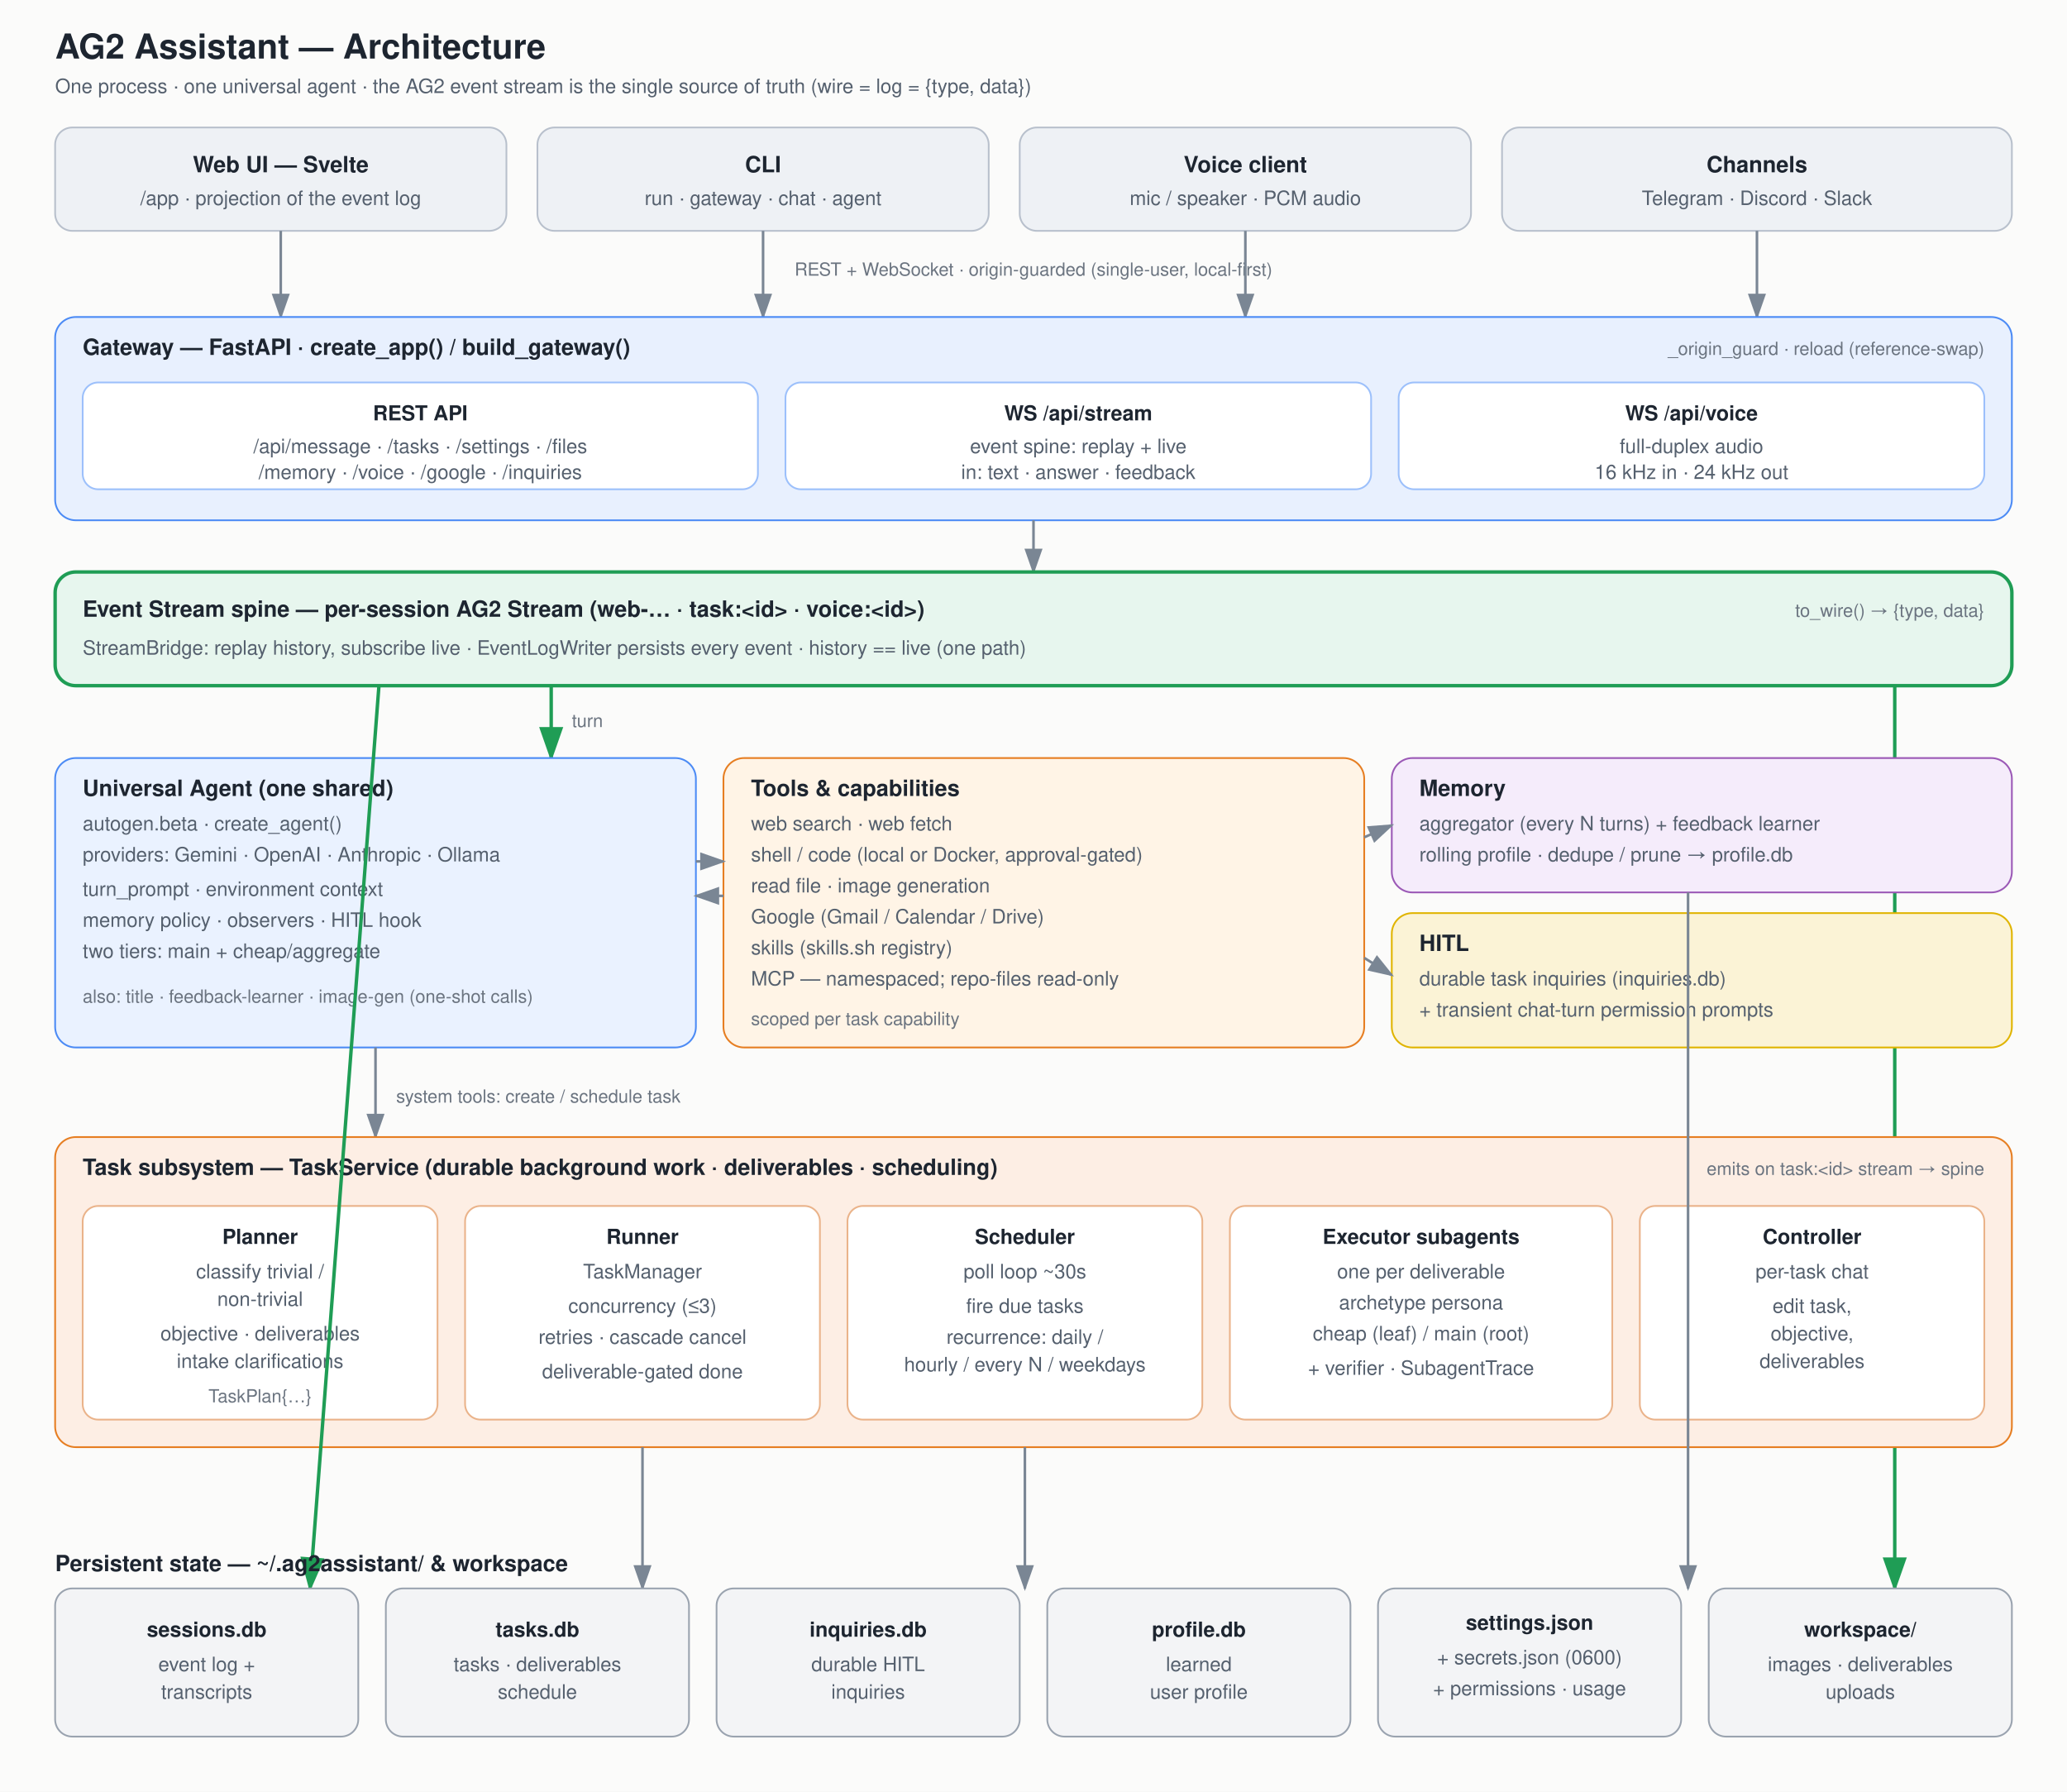
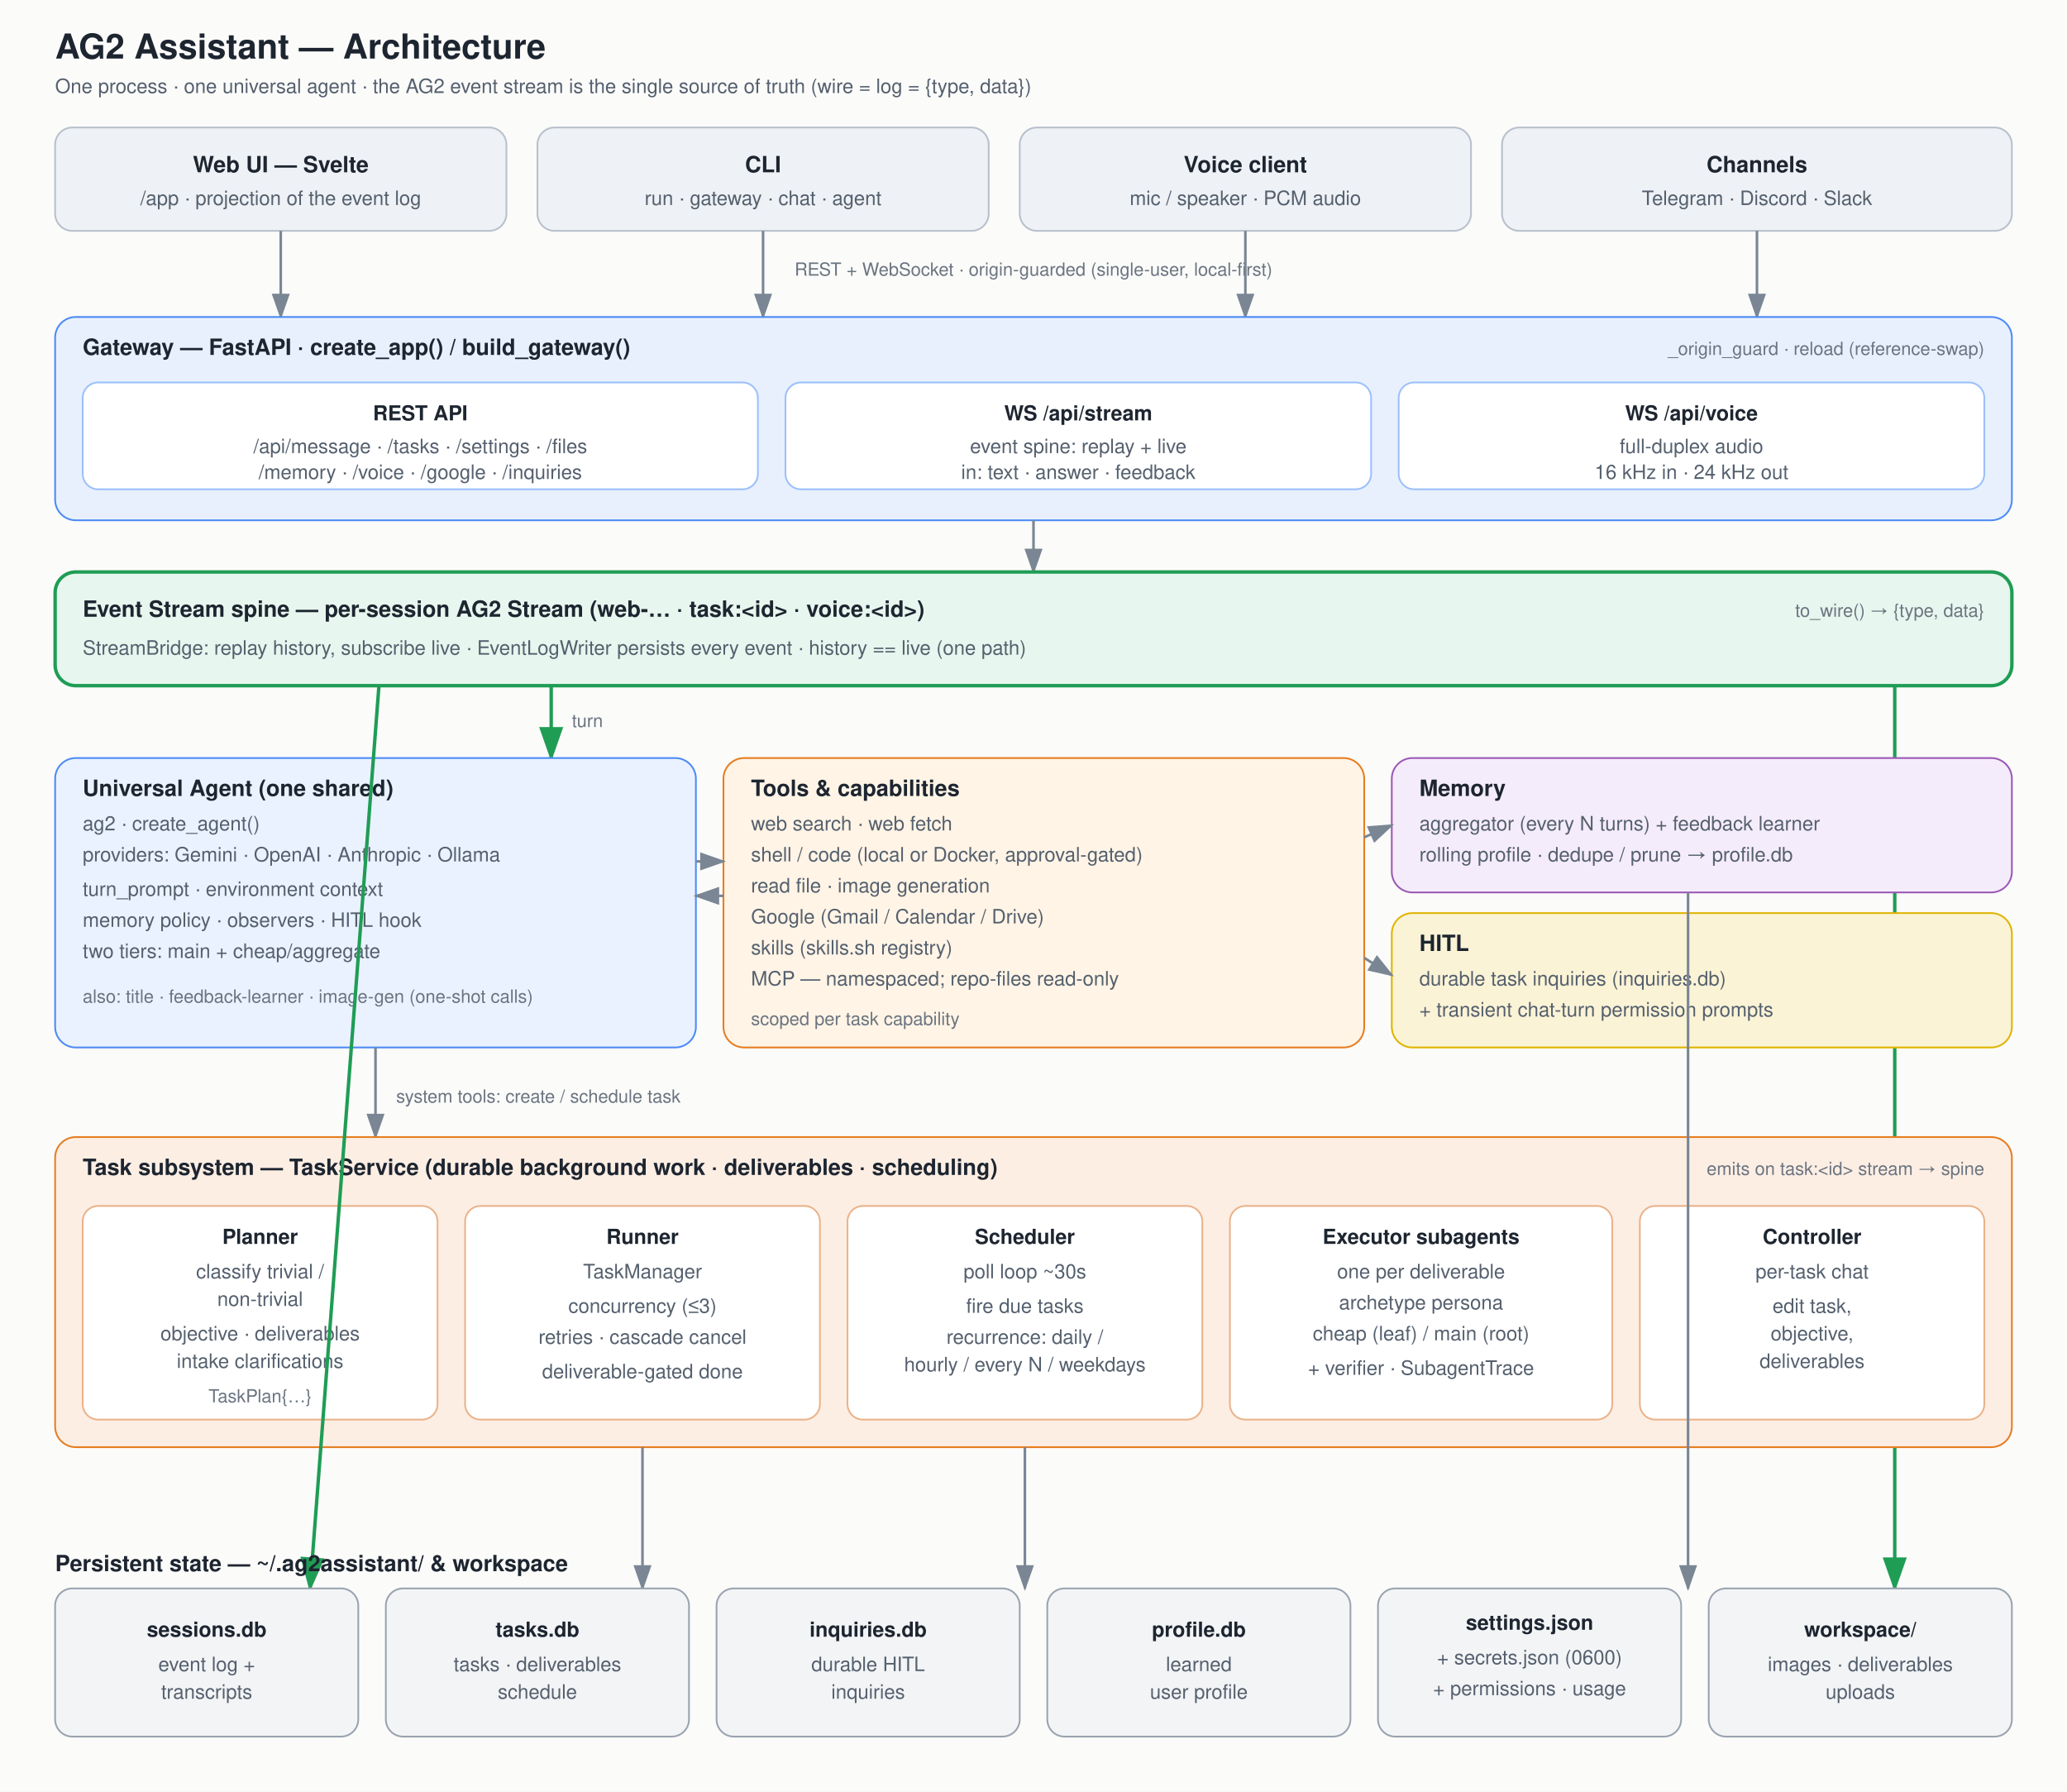
<svg xmlns="http://www.w3.org/2000/svg" viewBox="0 0 1200 1040" font-family="system-ui, -apple-system, Helvetica, sans-serif" font-size="13">
  <defs>
    <marker id="arrow" markerWidth="10" markerHeight="7" refX="9" refY="3.5" orient="auto">
      <polygon points="0 0, 10 3.5, 0 7" fill="#7a8694" />
    </marker>
    <marker id="arrowG" markerWidth="10" markerHeight="7" refX="9" refY="3.5" orient="auto">
      <polygon points="0 0, 10 3.5, 0 7" fill="#1f9d55" />
    </marker>
    <style>
      .lbl { fill:#1d2530; }
      .sub { fill:#55606e; font-size:11.5px; }
      .hd  { font-weight:700; fill:#1d2530; }
      .tiny{ fill:#6b7480; font-size:10.5px; }
      .edge{ stroke:#7a8694; stroke-width:1.5; fill:none; }
      .edgeG{ stroke:#1f9d55; stroke-width:2; fill:none; }
    </style>
  </defs>
  <rect x="0" y="0" width="1200" height="1040" fill="#fbfbfa" />
  <text x="32" y="34" font-size="20" class="hd">AG2 Assistant — Architecture</text>
  <text x="32" y="54" class="sub">One process · one universal agent · the AG2 event stream is the single source of truth (wire = log = {type, data})</text>
  <g>
    <rect x="32" y="74" width="262" height="60" rx="10" fill="#eef1f5" stroke="#b8c0cc" />
    <text x="163" y="100" text-anchor="middle" class="hd">Web UI — Svelte</text>
    <text x="163" y="119" text-anchor="middle" class="sub">/app · projection of the event log</text>
    <rect x="312" y="74" width="262" height="60" rx="10" fill="#eef1f5" stroke="#b8c0cc" />
    <text x="443" y="100" text-anchor="middle" class="hd">CLI</text>
    <text x="443" y="119" text-anchor="middle" class="sub">run · gateway · chat · agent</text>
    <rect x="592" y="74" width="262" height="60" rx="10" fill="#eef1f5" stroke="#b8c0cc" />
    <text x="723" y="100" text-anchor="middle" class="hd">Voice client</text>
    <text x="723" y="119" text-anchor="middle" class="sub">mic / speaker · PCM audio</text>
    <rect x="872" y="74" width="296" height="60" rx="10" fill="#eef1f5" stroke="#b8c0cc" />
    <text x="1020" y="100" text-anchor="middle" class="hd">Channels</text>
    <text x="1020" y="119" text-anchor="middle" class="sub">Telegram · Discord · Slack</text>
  </g>
  <text x="600" y="160" text-anchor="middle" class="tiny">REST + WebSocket · origin-guarded (single-user, local-first)</text>
  <line x1="163" y1="134" x2="163" y2="184" class="edge" marker-end="url(#arrow)" />
  <line x1="443" y1="134" x2="443" y2="184" class="edge" marker-end="url(#arrow)" />
  <line x1="723" y1="134" x2="723" y2="184" class="edge" marker-end="url(#arrow)" />
  <line x1="1020" y1="134" x2="1020" y2="184" class="edge" marker-end="url(#arrow)" />
  <rect x="32" y="184" width="1136" height="118" rx="12" fill="#e8f0fe" stroke="#4c8bf5" />
  <text x="48" y="206" class="hd">Gateway — FastAPI · create_app() / build_gateway()</text>
  <text x="1152" y="206" text-anchor="end" class="tiny">_origin_guard · reload (reference-swap)</text>
  <rect x="48" y="222" width="392" height="62" rx="9" fill="#fff" stroke="#9cc0fb" />
  <text x="244" y="244" text-anchor="middle" class="hd" font-size="12">REST API</text>
  <text x="244" y="263" text-anchor="middle" class="sub">/api/message · /tasks · /settings · /files</text>
  <text x="244" y="278" text-anchor="middle" class="sub">/memory · /voice · /google · /inquiries</text>
  <rect x="456" y="222" width="340" height="62" rx="9" fill="#fff" stroke="#9cc0fb" />
  <text x="626" y="244" text-anchor="middle" class="hd" font-size="12">WS /api/stream</text>
  <text x="626" y="263" text-anchor="middle" class="sub">event spine: replay + live</text>
  <text x="626" y="278" text-anchor="middle" class="sub">in: text · answer · feedback</text>
  <rect x="812" y="222" width="340" height="62" rx="9" fill="#fff" stroke="#9cc0fb" />
  <text x="982" y="244" text-anchor="middle" class="hd" font-size="12">WS /api/voice</text>
  <text x="982" y="263" text-anchor="middle" class="sub">full-duplex audio</text>
  <text x="982" y="278" text-anchor="middle" class="sub">16 kHz in · 24 kHz out</text>
  <line x1="600" y1="302" x2="600" y2="332" class="edge" marker-end="url(#arrow)" />
  <rect x="32" y="332" width="1136" height="66" rx="12" fill="#e7f6ee" stroke="#1f9d55" stroke-width="2" />
  <text x="48" y="358" class="hd">Event Stream spine — per-session AG2 Stream (web-… · task:&lt;id&gt; · voice:&lt;id&gt;)</text>
  <text x="48" y="380" class="sub">StreamBridge: replay history, subscribe live · EventLogWriter persists every event · history == live (one path)</text>
  <text x="1152" y="358" text-anchor="end" class="tiny">to_wire() → {type, data}</text>
  <line x1="320" y1="398" x2="320" y2="440" class="edgeG" marker-end="url(#arrowG)" />
  <text x="332" y="422" class="tiny">turn</text>
  <line x1="1100" y1="398" x2="1100" y2="922" class="edgeG" marker-end="url(#arrowG)" />
  <text x="1112" y="690" class="tiny" transform="rotate(90 1112 690)">persist · replay</text>
  <rect x="32" y="440" width="372" height="168" rx="12" fill="#eaf2ff" stroke="#4c8bf5" />
  <text x="48" y="462" class="hd">Universal Agent (one shared)</text>
-   <text x="48" y="482" class="sub">autogen.beta · create_agent()</text>
+   <text x="48" y="482" class="sub">ag2 · create_agent()</text>
  <text x="48" y="500" class="sub">providers: Gemini · OpenAI · Anthropic · Ollama</text>
  <text x="48" y="520" class="sub">turn_prompt · environment context</text>
  <text x="48" y="538" class="sub">memory policy · observers · HITL hook</text>
  <text x="48" y="556" class="sub">two tiers: main + cheap/aggregate</text>
  <text x="48" y="582" class="tiny">also: title · feedback-learner · image-gen (one-shot calls)</text>
  <rect x="420" y="440" width="372" height="168" rx="12" fill="#fff4e6" stroke="#e67e22" />
  <text x="436" y="462" class="hd">Tools &amp; capabilities</text>
  <text x="436" y="482" class="sub">web search · web fetch</text>
  <text x="436" y="500" class="sub">shell / code (local or Docker, approval-gated)</text>
  <text x="436" y="518" class="sub">read file · image generation</text>
  <text x="436" y="536" class="sub">Google (Gmail / Calendar / Drive)</text>
  <text x="436" y="554" class="sub">skills (skills.sh registry)</text>
  <text x="436" y="572" class="sub">MCP — namespaced; repo-files read-only</text>
  <text x="436" y="595" class="tiny">scoped per task capability</text>
  <rect x="808" y="440" width="360" height="78" rx="12" fill="#f5ecfb" stroke="#9b59b6" />
  <text x="824" y="462" class="hd">Memory</text>
  <text x="824" y="482" class="sub">aggregator (every N turns) + feedback learner</text>
  <text x="824" y="500" class="sub">rolling profile · dedupe / prune → profile.db</text>
  <rect x="808" y="530" width="360" height="78" rx="12" fill="#fbf3d6" stroke="#e0b400" />
  <text x="824" y="552" class="hd">HITL</text>
  <text x="824" y="572" class="sub">durable task inquiries (inquiries.db)</text>
  <text x="824" y="590" class="sub">+ transient chat-turn permission prompts</text>
  <line x1="404" y1="500" x2="420" y2="500" class="edge" marker-end="url(#arrow)" />
  <line x1="420" y1="520" x2="404" y2="520" class="edge" marker-end="url(#arrow)" />
  <line x1="792" y1="486" x2="808" y2="479" class="edge" marker-end="url(#arrow)" />
  <line x1="792" y1="556" x2="808" y2="566" class="edge" marker-end="url(#arrow)" />
  <line x1="218" y1="608" x2="218" y2="660" class="edge" marker-end="url(#arrow)" />
  <text x="230" y="640" class="tiny">system tools: create / schedule task</text>
  <rect x="32" y="660" width="1136" height="180" rx="12" fill="#fdeee4" stroke="#e67e22" />
  <text x="48" y="682" class="hd">Task subsystem — TaskService (durable background work · deliverables · scheduling)</text>
  <text x="1152" y="682" text-anchor="end" class="tiny">emits on task:&lt;id&gt; stream → spine</text>
  <rect x="48" y="700" width="206" height="124" rx="9" fill="#fff" stroke="#eab38a" />
  <text x="151" y="722" text-anchor="middle" class="hd" font-size="12">Planner</text>
  <text x="151" y="742" text-anchor="middle" class="sub">classify trivial /</text>
  <text x="151" y="758" text-anchor="middle" class="sub">non-trivial</text>
  <text x="151" y="778" text-anchor="middle" class="sub">objective · deliverables</text>
  <text x="151" y="794" text-anchor="middle" class="sub">intake clarifications</text>
  <text x="151" y="814" text-anchor="middle" class="tiny">TaskPlan{…}</text>
  <rect x="270" y="700" width="206" height="124" rx="9" fill="#fff" stroke="#eab38a" />
  <text x="373" y="722" text-anchor="middle" class="hd" font-size="12">Runner</text>
  <text x="373" y="742" text-anchor="middle" class="sub">TaskManager</text>
  <text x="373" y="762" text-anchor="middle" class="sub">concurrency (≤3)</text>
  <text x="373" y="780" text-anchor="middle" class="sub">retries · cascade cancel</text>
  <text x="373" y="800" text-anchor="middle" class="sub">deliverable-gated done</text>
  <rect x="492" y="700" width="206" height="124" rx="9" fill="#fff" stroke="#eab38a" />
  <text x="595" y="722" text-anchor="middle" class="hd" font-size="12">Scheduler</text>
  <text x="595" y="742" text-anchor="middle" class="sub">poll loop ~30s</text>
  <text x="595" y="762" text-anchor="middle" class="sub">fire due tasks</text>
  <text x="595" y="780" text-anchor="middle" class="sub">recurrence: daily /</text>
  <text x="595" y="796" text-anchor="middle" class="sub">hourly / every N / weekdays</text>
  <rect x="714" y="700" width="222" height="124" rx="9" fill="#fff" stroke="#eab38a" />
  <text x="825" y="722" text-anchor="middle" class="hd" font-size="12">Executor subagents</text>
  <text x="825" y="742" text-anchor="middle" class="sub">one per deliverable</text>
  <text x="825" y="760" text-anchor="middle" class="sub">archetype persona</text>
  <text x="825" y="778" text-anchor="middle" class="sub">cheap (leaf) / main (root)</text>
  <text x="825" y="798" text-anchor="middle" class="sub">+ verifier · SubagentTrace</text>
  <rect x="952" y="700" width="200" height="124" rx="9" fill="#fff" stroke="#eab38a" />
  <text x="1052" y="722" text-anchor="middle" class="hd" font-size="12">Controller</text>
  <text x="1052" y="742" text-anchor="middle" class="sub">per-task chat</text>
  <text x="1052" y="762" text-anchor="middle" class="sub">edit task,</text>
  <text x="1052" y="778" text-anchor="middle" class="sub">objective,</text>
  <text x="1052" y="794" text-anchor="middle" class="sub">deliverables</text>
  <line x1="373" y1="840" x2="373" y2="922" class="edge" marker-end="url(#arrow)" />
  <line x1="595" y1="840" x2="595" y2="922" class="edge" marker-end="url(#arrow)" />
  <line x1="220" y1="398" x2="180" y2="922" class="edgeG" marker-end="url(#arrowG)" />
  <line x1="980" y1="518" x2="980" y2="922" class="edge" marker-end="url(#arrow)" />
  <text x="32" y="912" class="hd" font-size="13">Persistent state — ~/.ag2assistant/ &amp; workspace</text>
  <g>
    <rect x="32" y="922" width="176" height="86" rx="10" fill="#f3f4f6" stroke="#9aa3af" />
    <text x="120" y="950" text-anchor="middle" class="hd" font-size="12">sessions.db</text>
    <text x="120" y="970" text-anchor="middle" class="sub">event log +</text>
    <text x="120" y="986" text-anchor="middle" class="sub">transcripts</text>
    <rect x="224" y="922" width="176" height="86" rx="10" fill="#f3f4f6" stroke="#9aa3af" />
    <text x="312" y="950" text-anchor="middle" class="hd" font-size="12">tasks.db</text>
    <text x="312" y="970" text-anchor="middle" class="sub">tasks · deliverables</text>
    <text x="312" y="986" text-anchor="middle" class="sub">schedule</text>
    <rect x="416" y="922" width="176" height="86" rx="10" fill="#f3f4f6" stroke="#9aa3af" />
    <text x="504" y="950" text-anchor="middle" class="hd" font-size="12">inquiries.db</text>
    <text x="504" y="970" text-anchor="middle" class="sub">durable HITL</text>
    <text x="504" y="986" text-anchor="middle" class="sub">inquiries</text>
    <rect x="608" y="922" width="176" height="86" rx="10" fill="#f3f4f6" stroke="#9aa3af" />
    <text x="696" y="950" text-anchor="middle" class="hd" font-size="12">profile.db</text>
    <text x="696" y="970" text-anchor="middle" class="sub">learned</text>
    <text x="696" y="986" text-anchor="middle" class="sub">user profile</text>
    <rect x="800" y="922" width="176" height="86" rx="10" fill="#f3f4f6" stroke="#9aa3af" />
    <text x="888" y="946" text-anchor="middle" class="hd" font-size="12">settings.json</text>
    <text x="888" y="966" text-anchor="middle" class="sub">+ secrets.json (0600)</text>
    <text x="888" y="984" text-anchor="middle" class="sub">+ permissions · usage</text>
    <rect x="992" y="922" width="176" height="86" rx="10" fill="#f3f4f6" stroke="#9aa3af" />
    <text x="1080" y="950" text-anchor="middle" class="hd" font-size="12">workspace/</text>
    <text x="1080" y="970" text-anchor="middle" class="sub">images · deliverables</text>
    <text x="1080" y="986" text-anchor="middle" class="sub">uploads</text>
  </g>
</svg>
